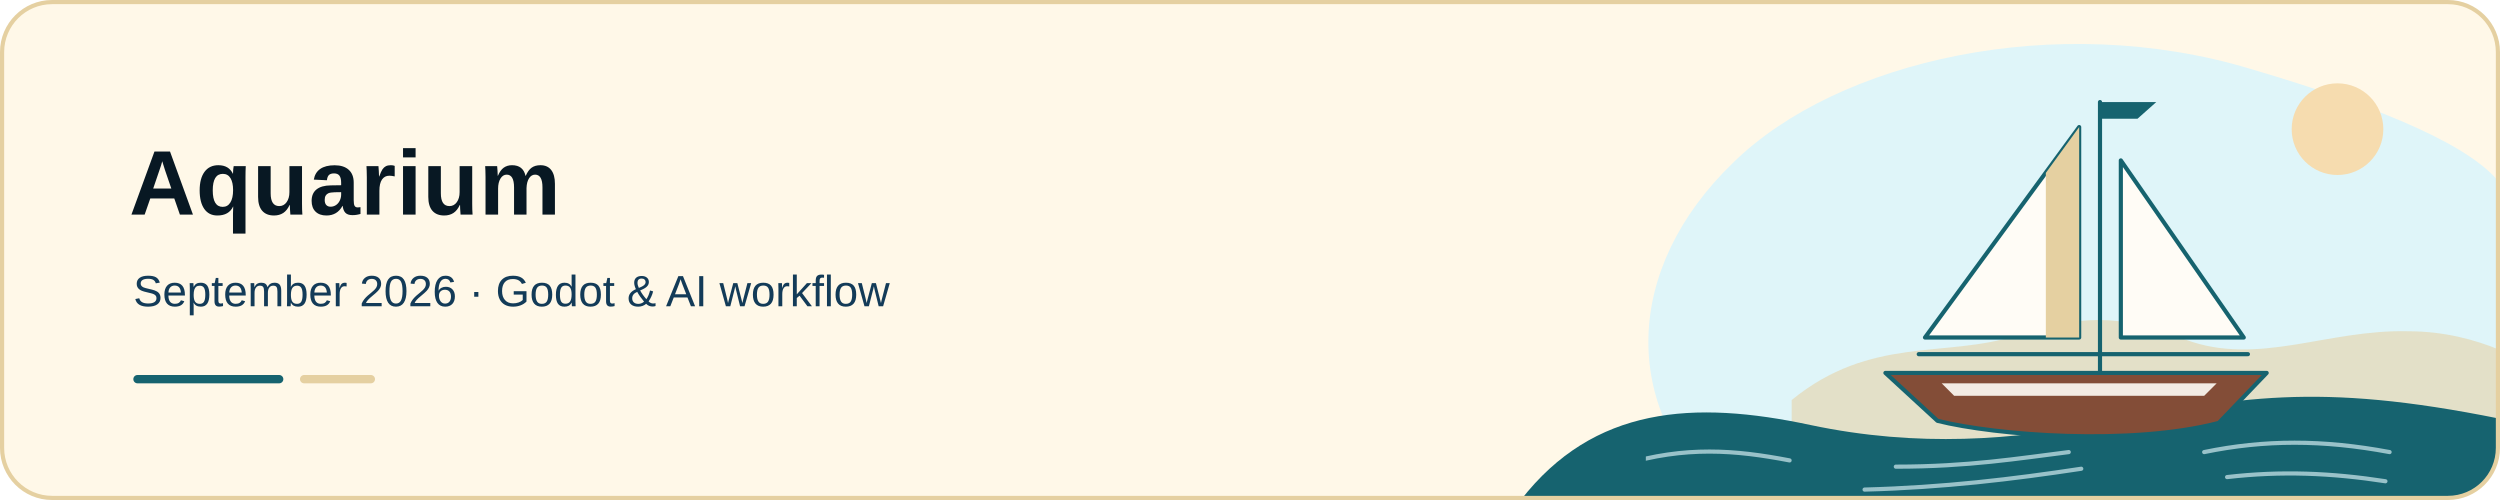
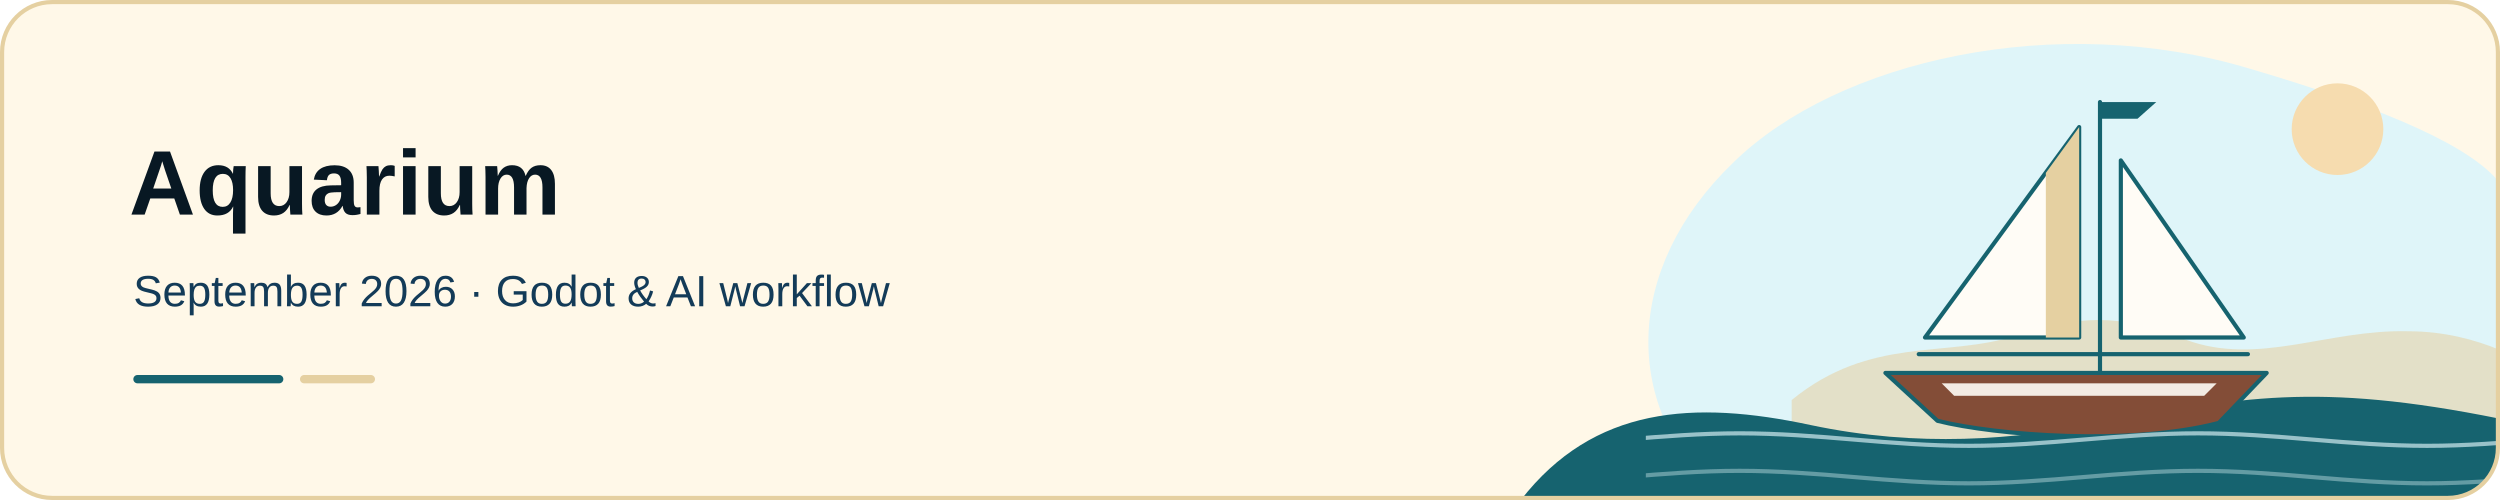
<svg xmlns="http://www.w3.org/2000/svg" width="1200" height="240" viewBox="0 0 1200 240" role="img" aria-labelledby="title description">
  <defs>
    <clipPath id="edge">
      <rect x="1" y="1" width="1198" height="238" rx="24" />
    </clipPath>
    <clipPath id="sailing-area">
      <rect x="790" y="24" width="410" height="216" />
    </clipPath>
    <g id="boat">
      <path class="rigging" d="M1008 49v138m-87-17h158" />
      <path class="sail" d="m998 61-74 101h74Z" />
      <path class="rigging" d="m998 61-74 101h74Z" />
      <path class="gold" d="m998 61-16 22v79h16Z" />
      <path class="sail" d="m1018 77 59 85h-59Z" />
      <path class="rigging" d="m1018 77 59 85h-59Z" />
      <path class="accent" d="M1008 49h27l-9 8h-18Z" />
      <path class="hull" d="M905 179h183l-23 24c-42 11-107 6-135-1Z" />
      <path class="rigging" d="M905 179h183l-23 24c-42 11-107 6-135-1Z" />
      <path class="sail" opacity=".9" d="M932 184h132l-6 6H938Z" />
    </g>
  </defs>
  <style>
    .sky{fill:#fff8e8}.wash{fill:#dff5f9}.coast{fill:#e5d0a1}.ocean{fill:#16636f}.sun{fill:#f6dcaf}.sail{fill:#fffcf6}.hull{fill:#834d37}.ink{fill:#081823}.muted{fill:#133b58}.accent{fill:#16636f}.gold{fill:#e5d0a1}.line{fill:#16636f}.wave{fill:#dff5f9}.border{fill:#e5d0a1}.rigging{fill:none;stroke:#16636f;stroke-width:2;stroke-linecap:round;stroke-linejoin:round}.wave{fill:none;stroke:#dff5f9;stroke-width:2;stroke-linecap:round;opacity:.65}.border{fill:none;stroke:#e5d0a1;stroke-width:2}
-     .boat-track{animation:sail-by 24s linear infinite}
-     .boat-rock{transform-origin:1000px 184px;animation:gentle-bob 4s ease-in-out infinite}
-     .water-drift{animation:water-sway 8s ease-in-out infinite}
-     @keyframes sail-by{from{transform:translateX(0)}to{transform:translateX(540px)}}
-     @keyframes gentle-bob{0%,50%,100%{transform:translateY(0) rotate(0deg)}25%{transform:translateY(1.5px) rotate(0.6deg)}75%{transform:translateY(-1.5px) rotate(-0.6deg)}}
-     @keyframes water-sway{0%,50%,100%{transform:translateX(0)}25%{transform:translateX(4px)}75%{transform:translateX(-4px)}}
-     @media(prefers-reduced-motion:reduce){.boat-track,.boat-rock,.water-drift{animation:none;transform:none}}
+     .boat-rock{transform-origin:1000px 184px;animation:gentle-bob 8s ease-in-out infinite}
+     .surface-wave{animation:passing-wave 8s ease-in-out infinite}
+     .wave-back{animation-delay:-2s}
+     .breeze{animation:sea-breeze 8s ease-in-out infinite;opacity:0}
+     .breeze-lines{fill:none;stroke:#16636f;stroke-width:1.5;stroke-linecap:round}
+     .still-water{display:none}
+     @keyframes gentle-bob{0%,50%,100%{transform:translateY(0) rotate(0deg)}25%{transform:translateY(3px) rotate(0.35deg)}75%{transform:translateY(-3px) rotate(-0.35deg)}}
+     @keyframes passing-wave{0%,100%{d:path('M780 211 C798.333 209.429 816.667 208 835 208 C853.333 208 871.667 209.429 890 211 C908.333 212.571 926.667 214 945 214 C963.333 214 981.667 212.571 1000 211 C1018.333 209.429 1036.667 208 1055 208 C1073.333 208 1091.667 209.429 1110 211 C1128.333 212.571 1146.667 214 1165 214 C1183.333 214 1201.667 212.571 1220 211')}25%{d:path('M780 214 C798.333 214 816.667 212.571 835 211 C853.333 209.429 871.667 208 890 208 C908.333 208 926.667 209.429 945 211 C963.333 212.571 981.667 214 1000 214 C1018.333 214 1036.667 212.571 1055 211 C1073.333 209.429 1091.667 208 1110 208 C1128.333 208 1146.667 209.429 1165 211 C1183.333 212.571 1201.667 214 1220 214')}50%{d:path('M780 211 C798.333 212.571 816.667 214 835 214 C853.333 214 871.667 212.571 890 211 C908.333 209.429 926.667 208 945 208 C963.333 208 981.667 209.429 1000 211 C1018.333 212.571 1036.667 214 1055 214 C1073.333 214 1091.667 212.571 1110 211 C1128.333 209.429 1146.667 208 1165 208 C1183.333 208 1201.667 209.429 1220 211')}75%{d:path('M780 208 C798.333 208 816.667 209.429 835 211 C853.333 212.571 871.667 214 890 214 C908.333 214 926.667 212.571 945 211 C963.333 209.429 981.667 208 1000 208 C1018.333 208 1036.667 209.429 1055 211 C1073.333 212.571 1091.667 214 1110 214 C1128.333 214 1146.667 212.571 1165 211 C1183.333 209.429 1201.667 208 1220 208')}}
+     @keyframes sea-breeze{0%{transform:translateX(-120px);opacity:0}25%{transform:translateX(-40px);opacity:0.22}50%{transform:translateX(40px);opacity:0.132}75%,100%{transform:translateX(120px);opacity:0}}
+     @media(prefers-reduced-motion:reduce){.boat-rock,.surface-wave,.breeze{animation:none;transform:none}.animated-water,.breeze{display:none}.still-water{display:inline}}
  </style>
  <g clip-path="url(#edge)">
    <rect class="sky" width="1200" height="240" />
    <g aria-hidden="true">
      <path class="wash" d="M827 240c-49-44-48-111 5-162 50-49 155-73 248-45 68 20 107 38 120 55v152Z" />
      <circle class="sun" cx="1122" cy="62" r="22" />
      <path class="coast" opacity=".55" d="M860 192c38-31 74-20 108-31 37-12 54-8 81 2 35 13 68-5 107-4 17 0 32 4 44 9v72H860Z" />
      <path class="ocean" d="M730 240c35-45 83-48 139-36 52 11 98 7 140-1 66-12 102-20 191-2v39Z" />
      <g clip-path="url(#sailing-area)">
-         <g class="boat-track">
-           <g class="boat-rock">
-             <use href="#boat" />
-           </g>
-           <g transform="translate(-540 0)">
-             <g class="boat-rock">
-               <use href="#boat" />
-             </g>
+         <g class="breeze">
+           <path class="breeze-lines" d="M916 93h34c13 0 20-4 23-10m-80 31h37c16 0 23-4 29-11m-24 36h27c10 0 18-3 22-9" />
+         </g>
+         <g class="boat-rock">
+           <use href="#boat" />
+         </g>
+         <g class="animated-water wave" opacity=".75">
+           <path class="surface-wave" d="M780 211 C798.333 209.429 816.667 208 835 208 C853.333 208 871.667 209.429 890 211 C908.333 212.571 926.667 214 945 214 C963.333 214 981.667 212.571 1000 211 C1018.333 209.429 1036.667 208 1055 208 C1073.333 208 1091.667 209.429 1110 211 C1128.333 212.571 1146.667 214 1165 214 C1183.333 214 1201.667 212.571 1220 211" />
+           <g transform="translate(0 18)" opacity=".6">
+             <path class="surface-wave wave-back" d="M780 211 C798.333 209.429 816.667 208 835 208 C853.333 208 871.667 209.429 890 211 C908.333 212.571 926.667 214 945 214 C963.333 214 981.667 212.571 1000 211 C1018.333 209.429 1036.667 208 1055 208 C1073.333 208 1091.667 209.429 1110 211 C1128.333 212.571 1146.667 214 1165 214 C1183.333 214 1201.667 212.571 1220 211" />
          </g>
        </g>
-         <g class="water-drift">
+         <g class="still-water">
          <path class="wave" d="M779 223c30-9 54-7 80-2m51 3c35 0 59-4 83-7m65 0c29-6 57-6 89 0" />
          <path class="wave" d="M895 235c38-1 71-5 104-10m70 4c26-3 50-2 76 2" />
        </g>
      </g>
      <rect class="accent" x="64" y="180" width="72" height="4" rx="2" />
      <rect class="gold" x="144" y="180" width="36" height="4" rx="2" />
    </g>
    <g font-family="Segoe UI, Arial, sans-serif">
      <text class="ink" x="62" y="103" font-size="44" font-weight="700" letter-spacing=".25">Aquarium</text>
      <text class="muted" x="64" y="147" font-size="21" font-weight="400">September 2026 · Godot &amp; AI workflow</text>
    </g>
  </g>
  <rect class="border" x="1" y="1" width="1198" height="238" rx="24" />
</svg>
